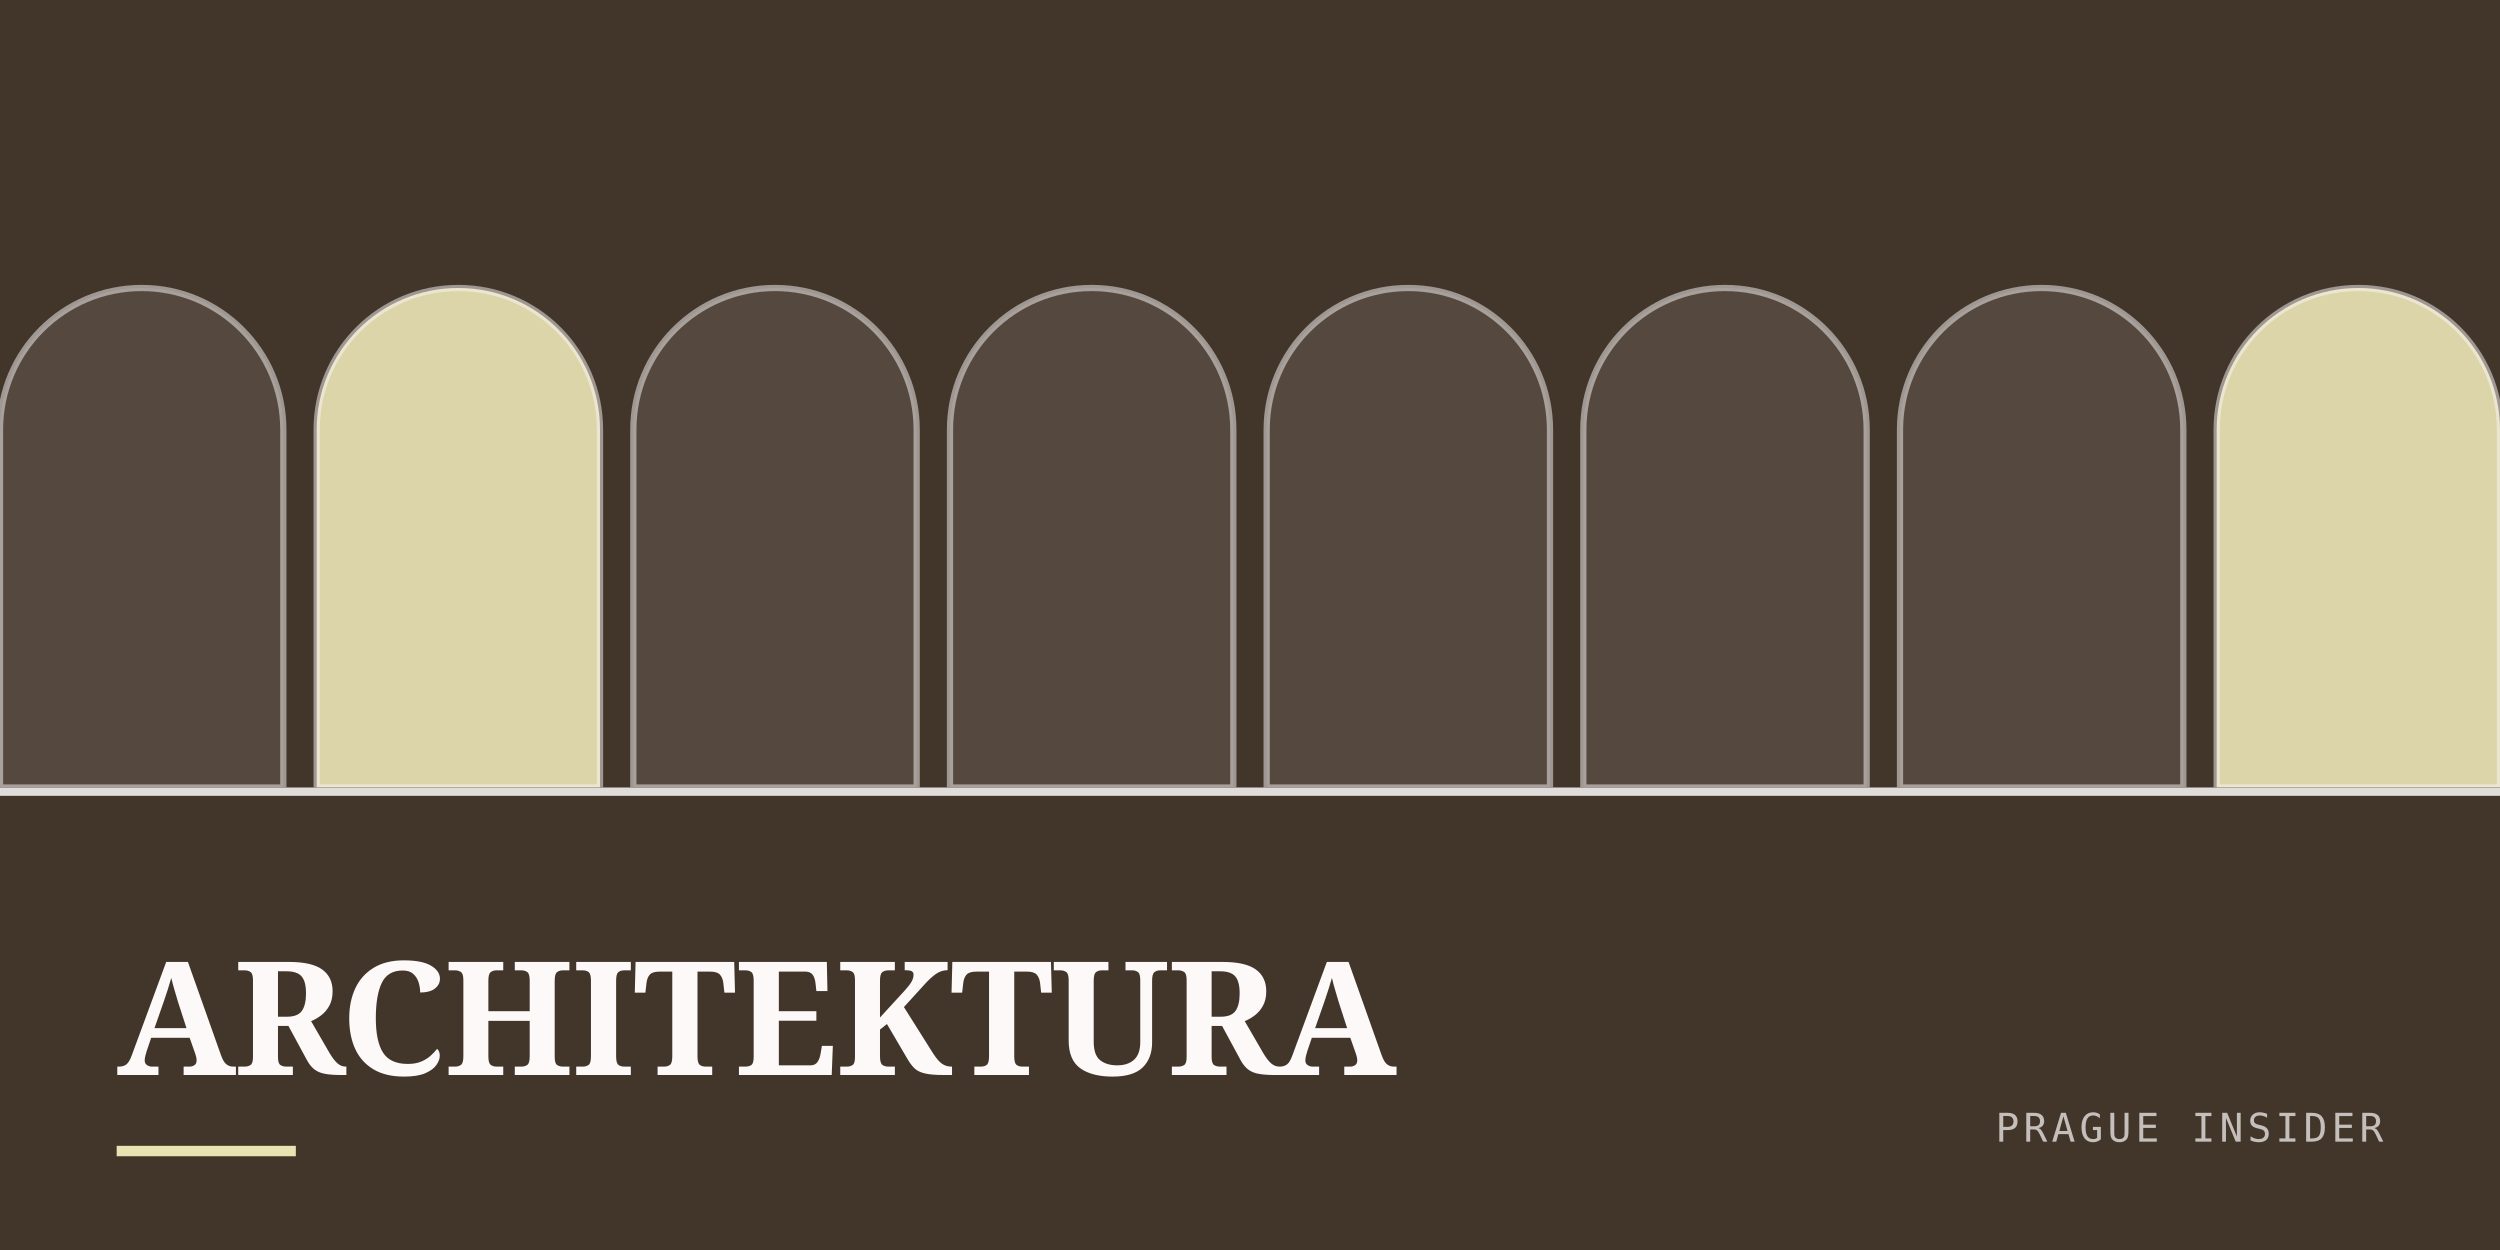
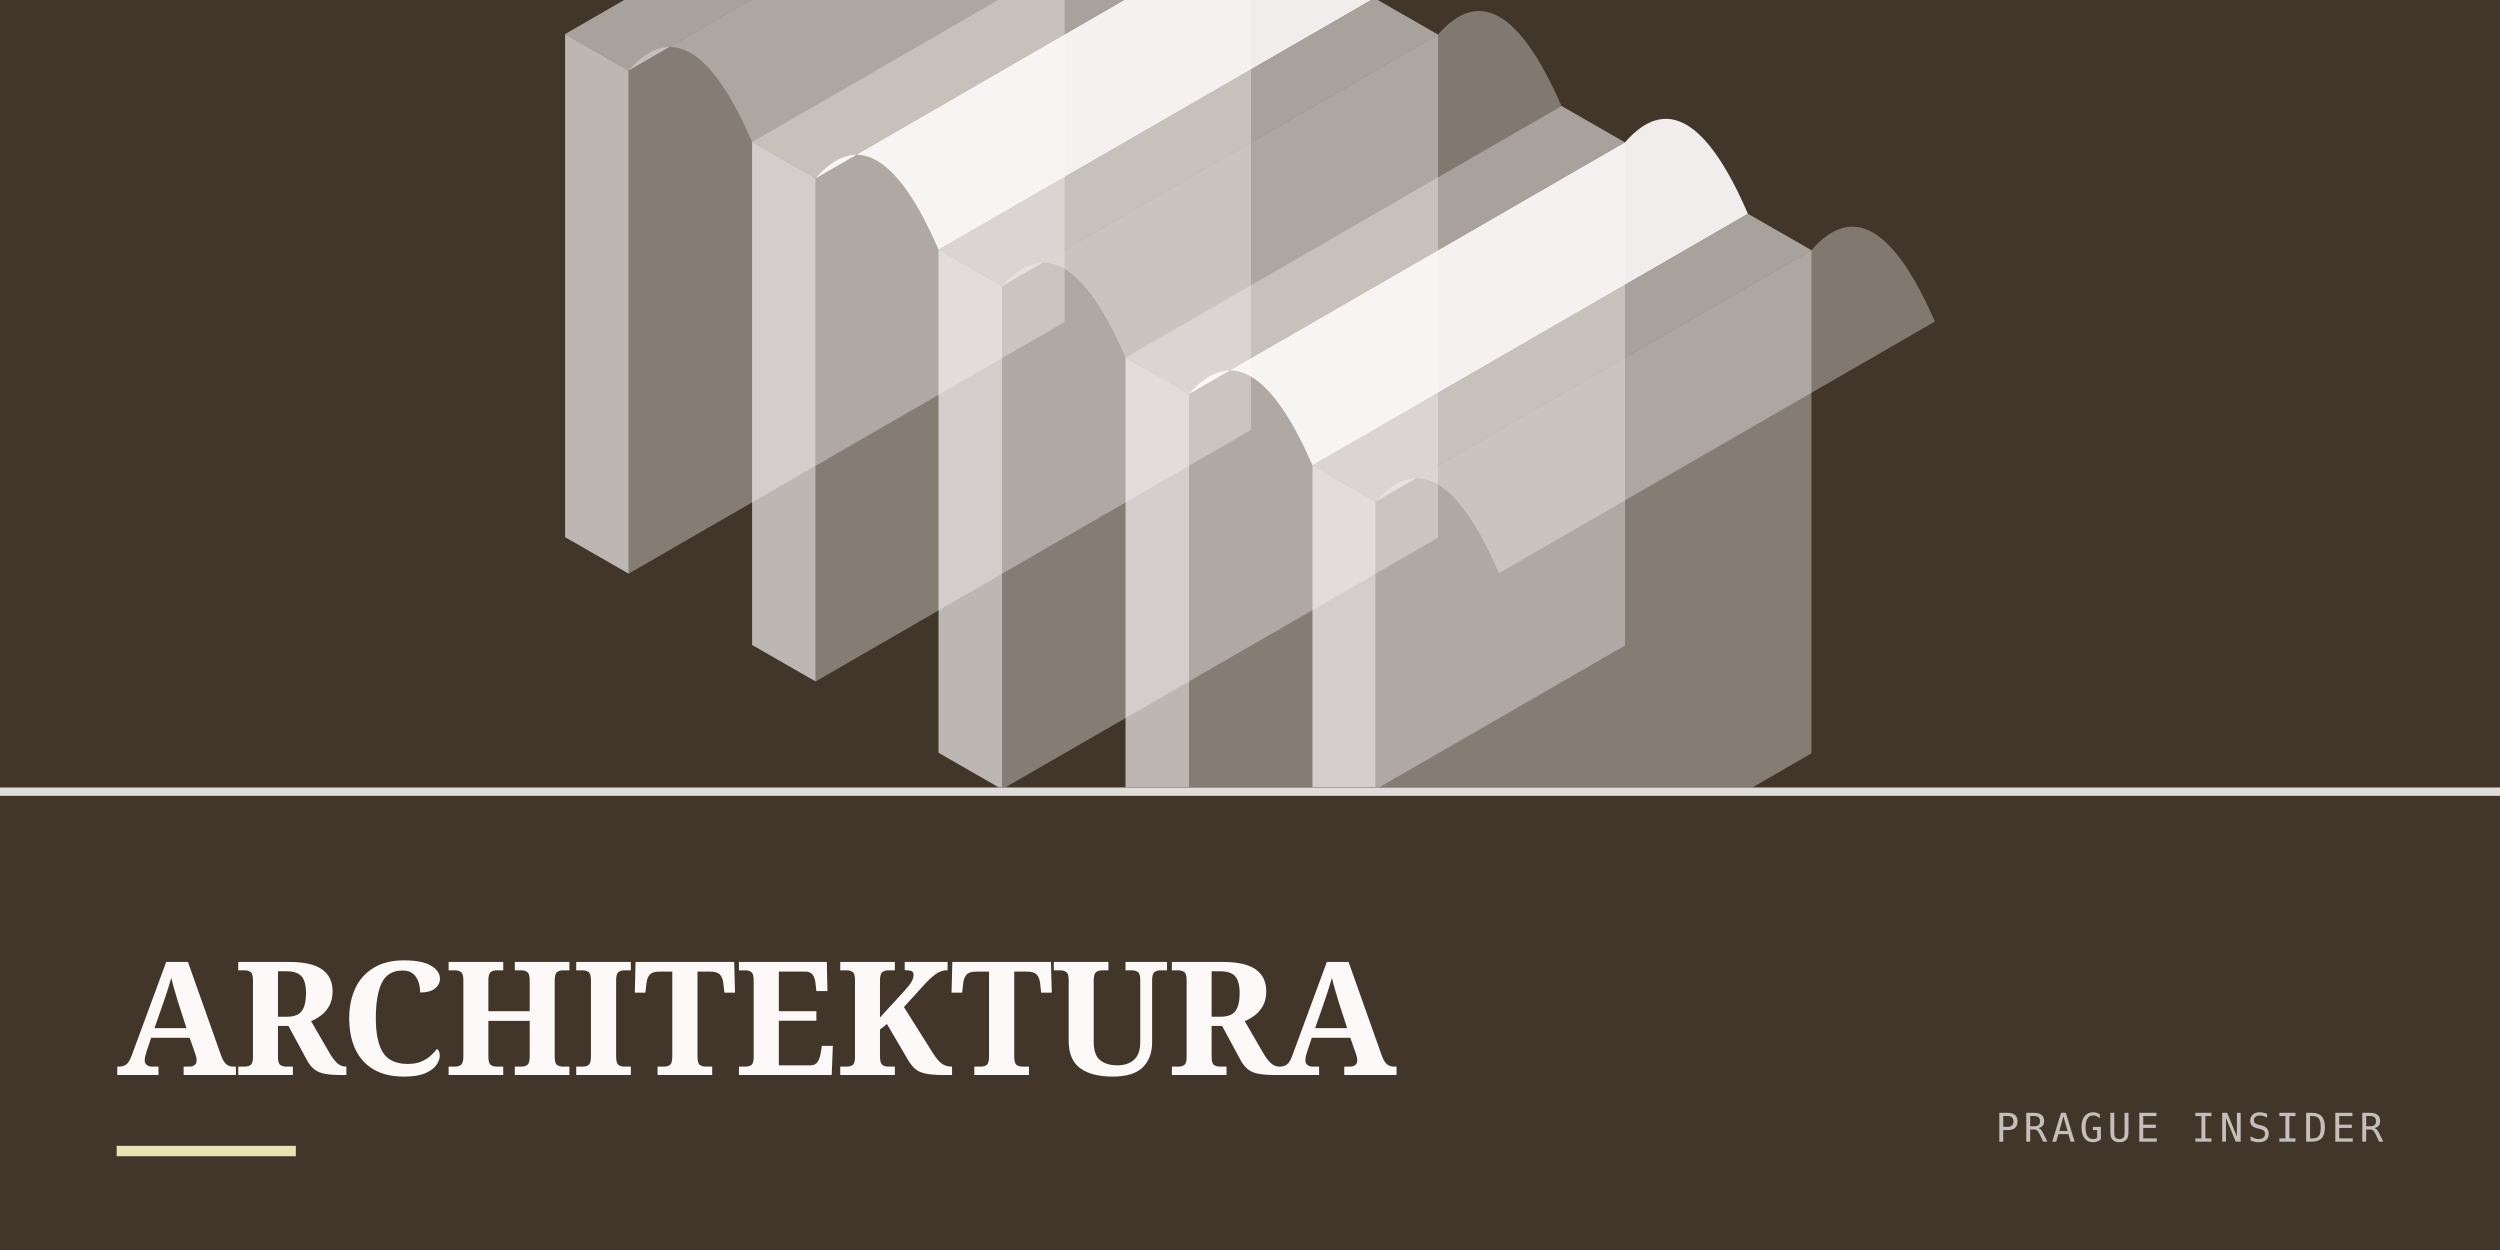
<svg xmlns="http://www.w3.org/2000/svg" viewBox="0 0 1200 600" width="1200" height="600" role="img" aria-label="Architektura">
  <defs>
-     <clipPath id="band-1740860610">
+     <clipPath id="band-architecture-hero">
      <rect x="0" y="0" width="1200" height="378" />
    </clipPath>
  </defs>
  <rect width="1200" height="600" fill="#42362b" />
-   <g clip-path="url(#band-1740860610)">
-     <path d="M 0 378 L 0 206.236 A 68 68 0 0 1 136 206.236 L 136 378 Z" fill="#fcf9f8" fill-opacity="0.1" stroke="#fcf9f8" stroke-width="3" stroke-opacity="0.5" />
-     <path d="M 152 378 L 152 206.236 A 68 68 0 0 1 288 206.236 L 288 378 Z" fill="#E9E3B4" fill-opacity="0.92" stroke="#fcf9f8" stroke-width="3" stroke-opacity="0.5" />
-     <path d="M 304 378 L 304 206.236 A 68 68 0 0 1 440 206.236 L 440 378 Z" fill="#fcf9f8" fill-opacity="0.1" stroke="#fcf9f8" stroke-width="3" stroke-opacity="0.5" />
-     <path d="M 456 378 L 456 206.236 A 68 68 0 0 1 592 206.236 L 592 378 Z" fill="#fcf9f8" fill-opacity="0.1" stroke="#fcf9f8" stroke-width="3" stroke-opacity="0.5" />
-     <path d="M 608 378 L 608 206.236 A 68 68 0 0 1 744 206.236 L 744 378 Z" fill="#fcf9f8" fill-opacity="0.1" stroke="#fcf9f8" stroke-width="3" stroke-opacity="0.5" />
-     <path d="M 760 378 L 760 206.236 A 68 68 0 0 1 896 206.236 L 896 378 Z" fill="#fcf9f8" fill-opacity="0.1" stroke="#fcf9f8" stroke-width="3" stroke-opacity="0.5" />
-     <path d="M 912 378 L 912 206.236 A 68 68 0 0 1 1048 206.236 L 1048 378 Z" fill="#fcf9f8" fill-opacity="0.1" stroke="#fcf9f8" stroke-width="3" stroke-opacity="0.5" />
-     <path d="M 1064 378 L 1064 206.236 A 68 68 0 0 1 1200 206.236 L 1200 378 Z" fill="#E9E3B4" fill-opacity="0.92" stroke="#fcf9f8" stroke-width="3" stroke-opacity="0.5" />
+   <g clip-path="url(#band-architecture-hero)">
+     <g transform="translate(480.5 137.1) scale(2.5)">
+       <polygon points="-83.7,48.3 -71.5,55.3 -71.5,-41.3 -83.7,-48.3" fill="#fcf9f8" fill-opacity="0.66" />
+       <polygon points="-71.5,55.3 12.2,7.0 12.2,-89.6 -71.5,-41.3" fill="#fcf9f8" fill-opacity="0.36" />
+       <polygon points="0.0,-96.6 12.2,-89.6 -71.5,-41.3 -83.7,-48.3" fill="#fcf9f8" fill-opacity="0.55" />
+       <path d="M 12.2,-89.6 Q 24.0,-103.2 35.9,-75.9 L -47.8,-27.6 Q -59.6,-54.9 -71.5,-41.3 Z" fill="#fcf9f8" fill-opacity="0.34" />
+       <polygon points="-47.8,69.0 -35.6,76.0 -35.6,-20.6 -47.8,-27.6" fill="#fcf9f8" fill-opacity="0.66" />
+       <polygon points="-35.6,76.0 48.0,27.7 48.0,-68.9 -35.6,-20.6" fill="#fcf9f8" fill-opacity="0.36" />
+       <polygon points="35.9,-75.9 48.0,-68.9 -35.6,-20.6 -47.8,-27.6" fill="#fcf9f8" fill-opacity="0.55" />
+       <path d="M 48.0,-68.9 Q 59.9,-82.5 71.7,-55.2 L -12.0,-6.9 Q -23.8,-34.2 -35.6,-20.6 Z" fill="#fcf9f8" fill-opacity="0.94" />
+       <polygon points="-12.0,89.7 0.2,96.7 0.2,0.1 -12.0,-6.9" fill="#fcf9f8" fill-opacity="0.66" />
+       <polygon points="0.2,96.7 83.9,48.4 83.9,-48.2 0.2,0.1" fill="#fcf9f8" fill-opacity="0.36" />
+       <polygon points="71.7,-55.2 83.9,-48.2 0.2,0.1 -12.0,-6.9" fill="#fcf9f8" fill-opacity="0.55" />
+       <path d="M 83.9,-48.2 Q 95.7,-61.8 107.6,-34.5 L 23.9,13.8 Q 12.1,-13.5 0.2,0.1 Z" fill="#fcf9f8" fill-opacity="0.34" />
+       <polygon points="23.9,110.4 36.1,117.4 36.1,20.8 23.9,13.8" fill="#fcf9f8" fill-opacity="0.66" />
+       <polygon points="36.1,117.4 119.8,69.1 119.8,-27.5 36.1,20.8" fill="#fcf9f8" fill-opacity="0.36" />
+       <polygon points="107.6,-34.5 119.8,-27.5 36.1,20.8 23.9,13.8" fill="#fcf9f8" fill-opacity="0.55" />
+       <path d="M 119.8,-27.5 Q 131.6,-41.1 143.4,-13.8 L 59.8,34.5 Q 47.9,7.2 36.1,20.8 Z" fill="#fcf9f8" fill-opacity="0.94" />
+       <polygon points="59.8,131.1 71.9,138.1 71.9,41.5 59.8,34.5" fill="#fcf9f8" fill-opacity="0.66" />
+       <polygon points="71.9,138.1 155.6,89.8 155.6,-6.8 71.9,41.5" fill="#fcf9f8" fill-opacity="0.36" />
+       <polygon points="143.4,-13.8 155.6,-6.8 71.9,41.5 59.8,34.5" fill="#fcf9f8" fill-opacity="0.55" />
+       <path d="M 155.6,-6.8 Q 167.4,-20.4 179.3,6.9 L 95.6,55.2 Q 83.8,27.9 71.9,41.5 Z" fill="#fcf9f8" fill-opacity="0.34" />
+     </g>
  </g>
  <rect x="0" y="378" width="1200" height="222" fill="#42362b" />
  <rect x="0" y="378" width="1200" height="4" fill="#fcf9f8" opacity="0.85" />
  <text x="56" y="516" font-family="'Source Serif 4 Variable', 'Source Serif 4', Georgia, serif" font-size="76" font-weight="700" fill="#fcf9f8" letter-spacing="-1">ARCHITEKTURA</text>
  <rect x="56" y="550" width="86" height="5" fill="#E9E3B4" />
  <text x="1144" y="548" text-anchor="end" font-family="'JetBrains Mono', ui-monospace, monospace" font-size="19" letter-spacing="2" fill="#fcf9f8" opacity="0.7">PRAGUE INSIDER</text>
</svg>
